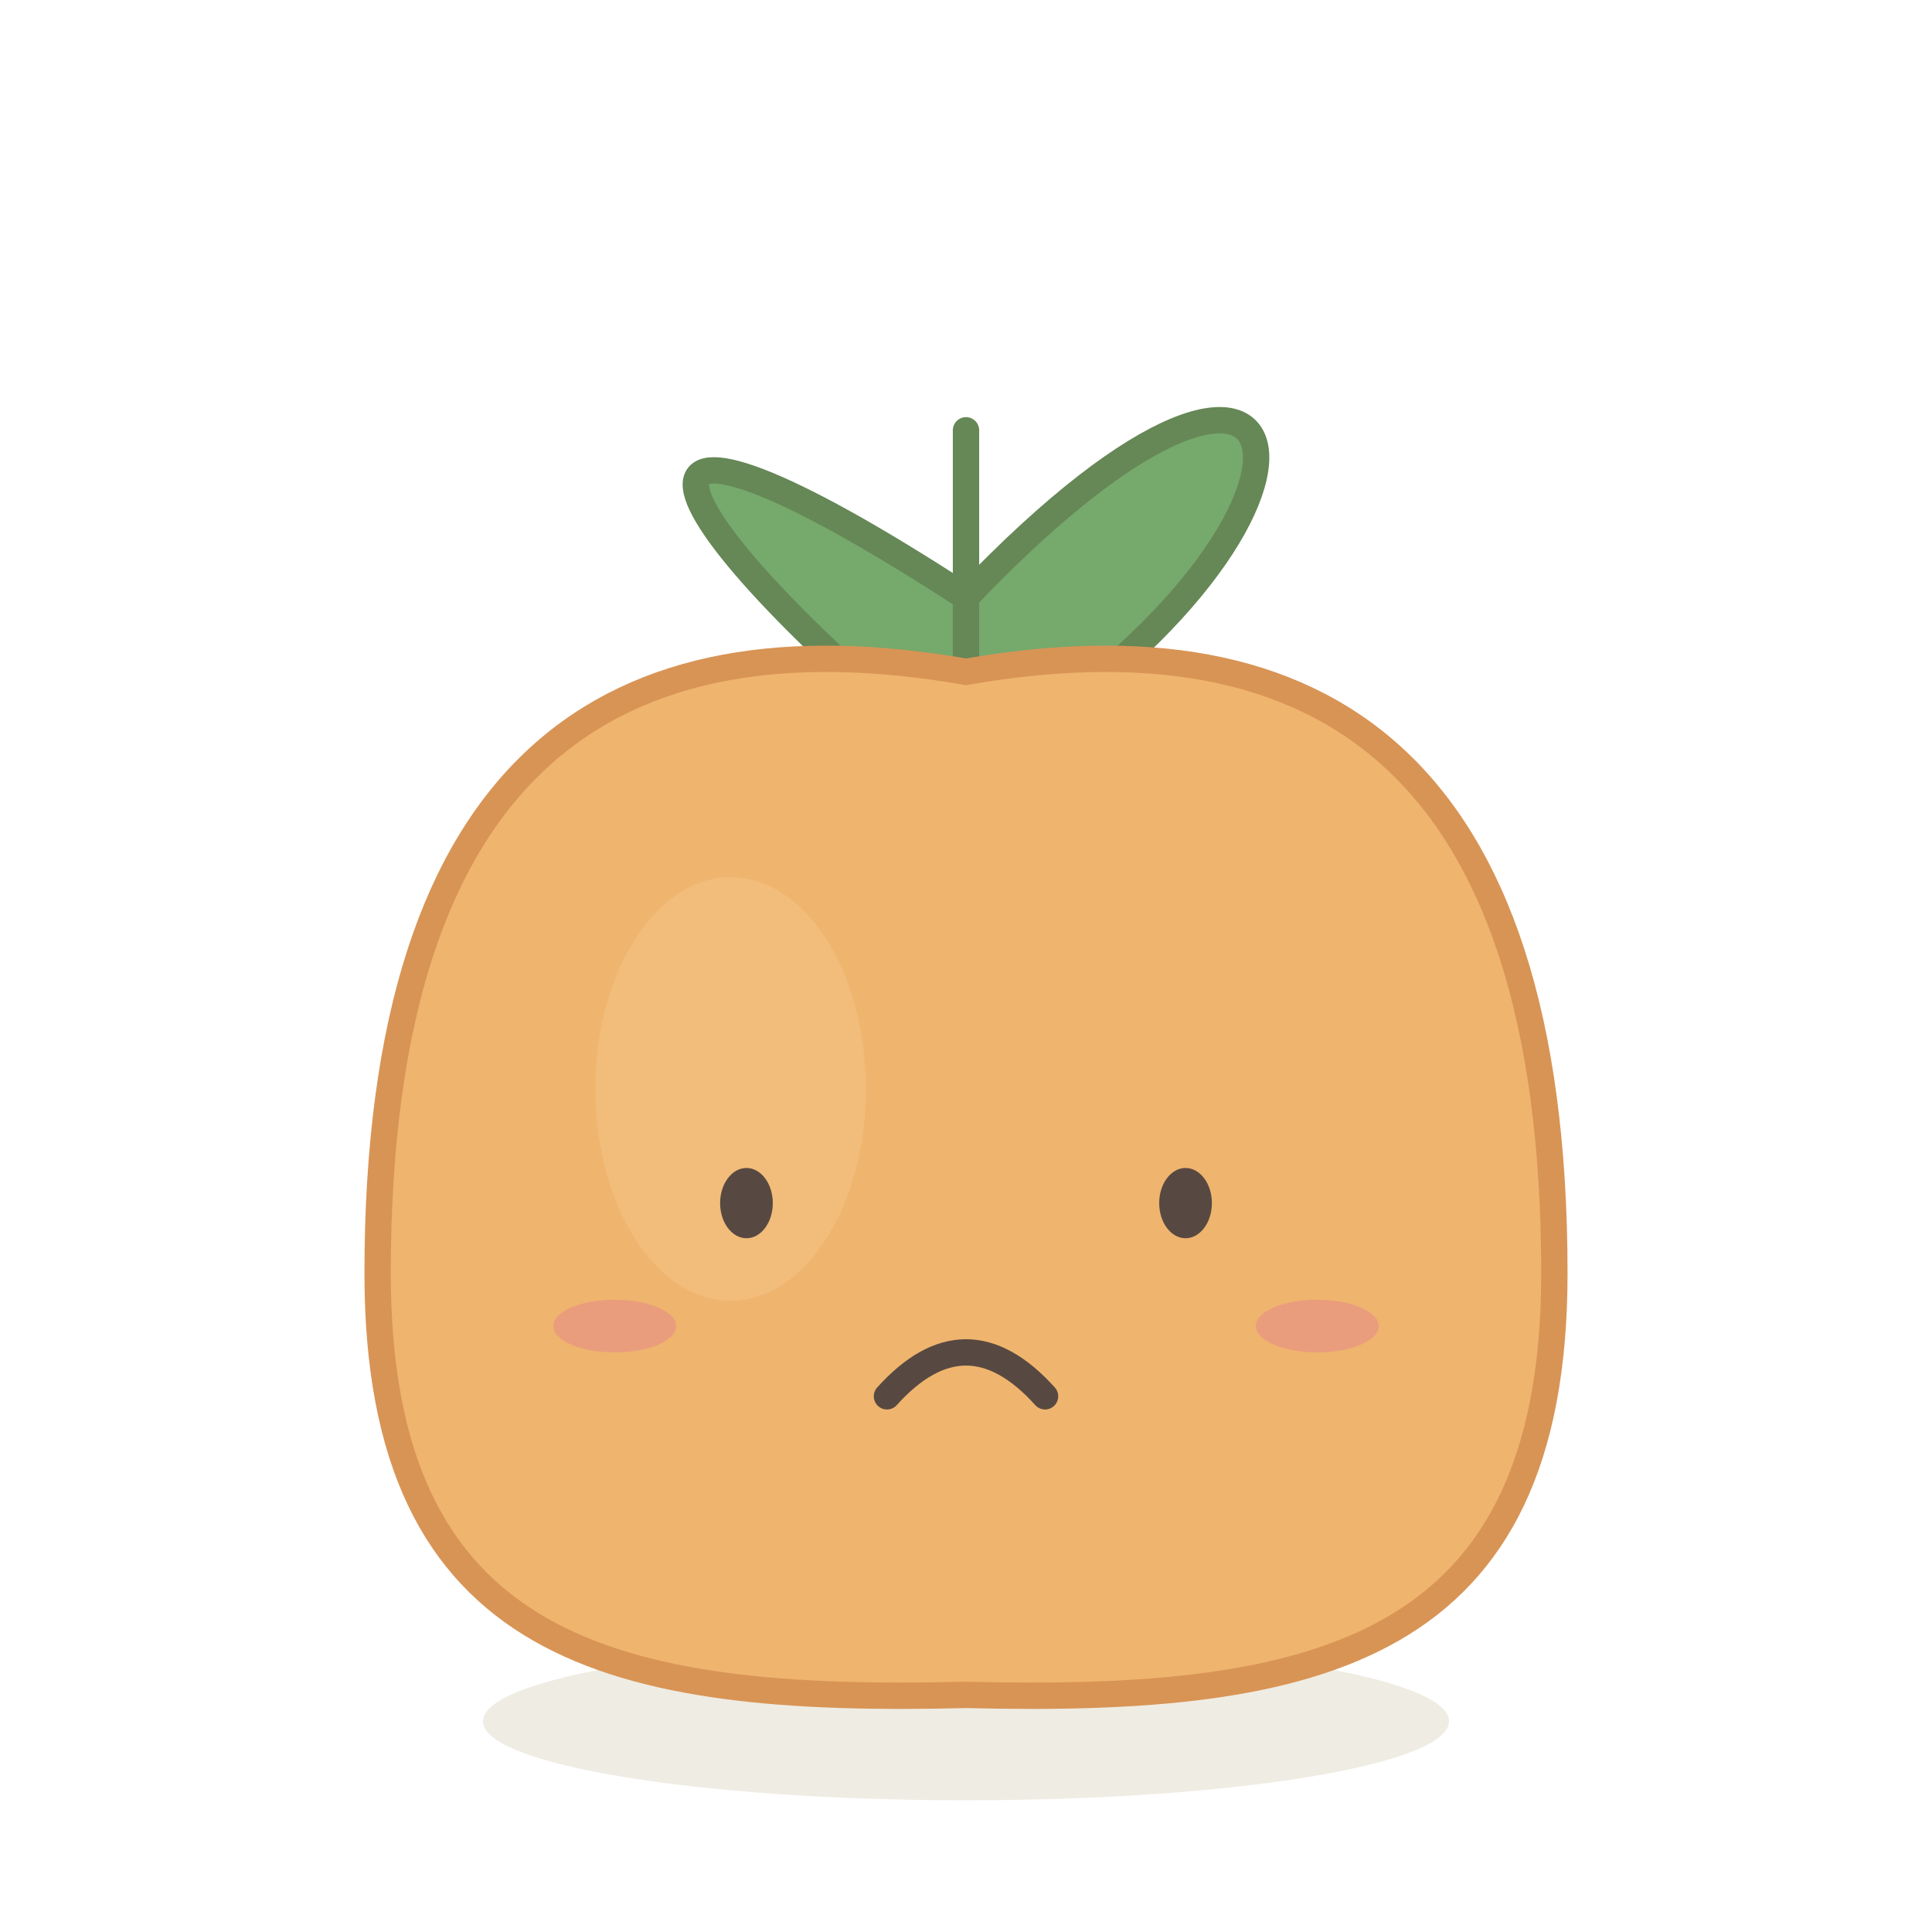
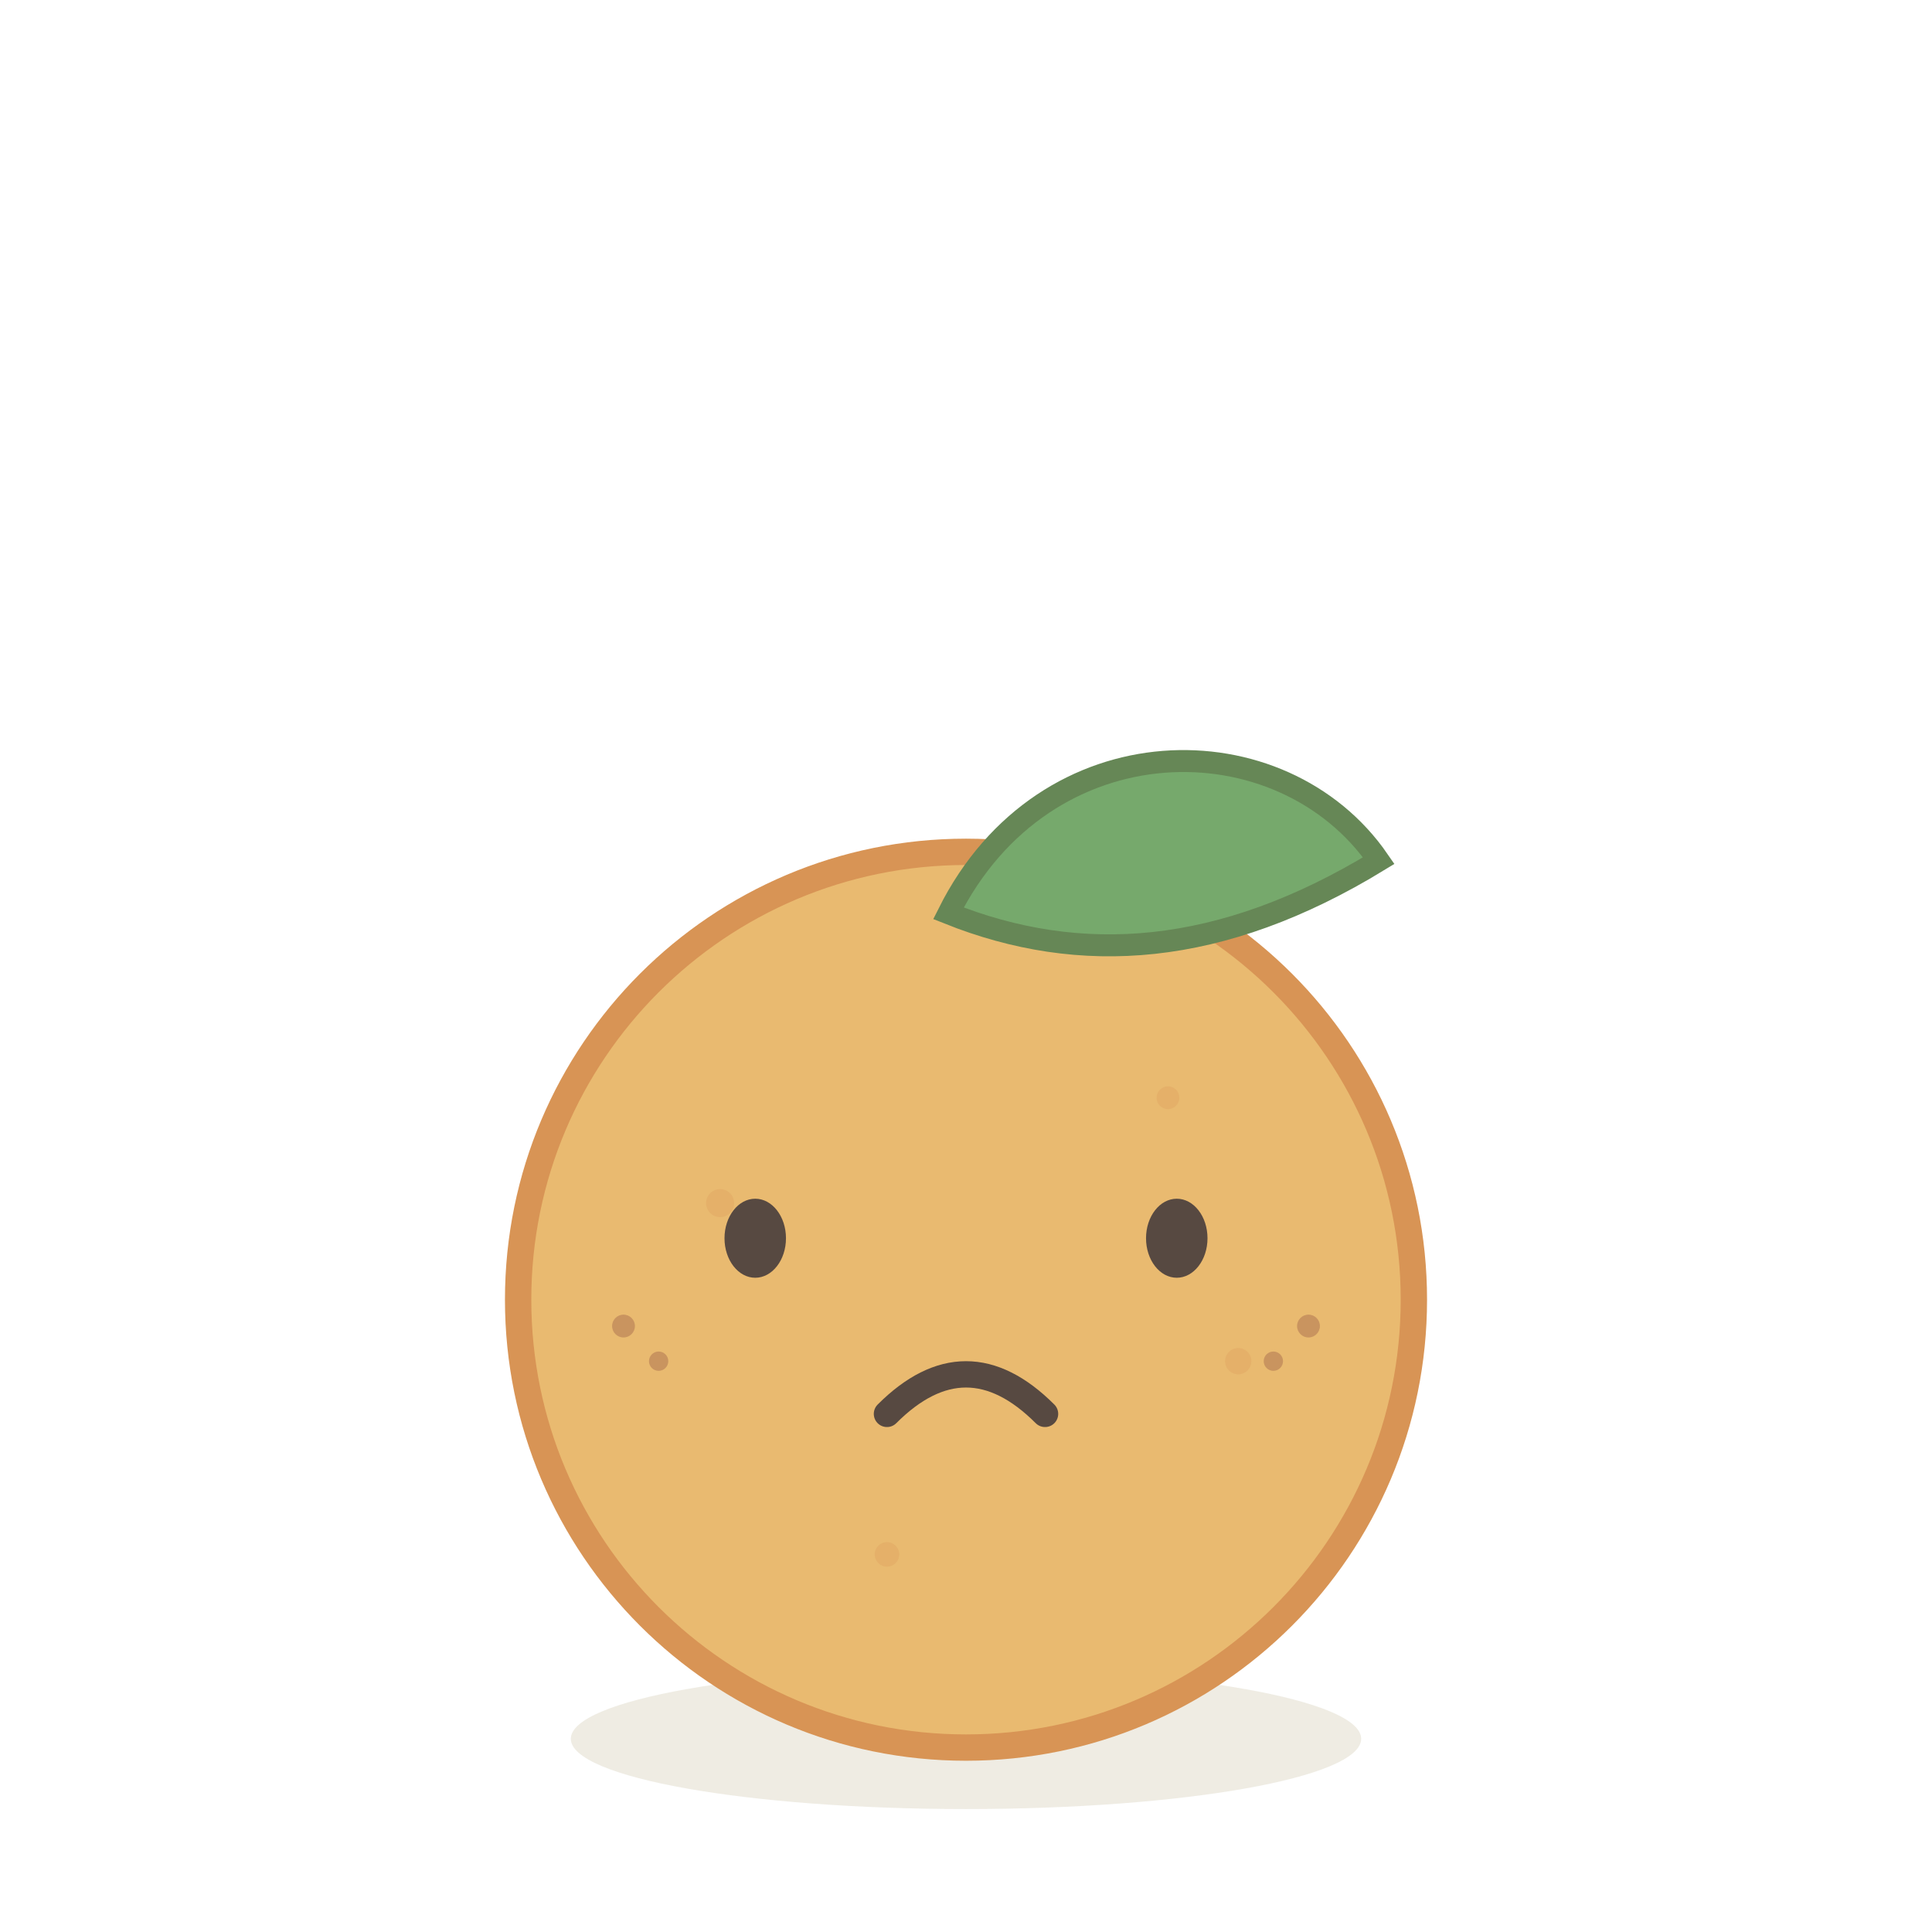
<svg xmlns="http://www.w3.org/2000/svg" width="220" height="220" viewBox="0 0 220 220" role="img">
-   <ellipse cx="110" cy="196" rx="55" ry="9" fill="#d8d2bd" opacity=".42" />
-   <path d="M110 88 C71 56,67 40,110 68 C151 25,157 60,110 88Z" fill="#76a96c" stroke="#668756" stroke-width="3" />
-   <path d="M110 86V49" stroke="#668756" stroke-width="3" stroke-linecap="round" />
-   <path d="M43 145 C43 86.5,69.8 69.5,110 76.5 C150.2 69.5,177 86.5,177 145 C177 188,150.2 194,110 193 C69.8 194,43 188,43 145Z" fill="#efb46e" stroke="#d89455" stroke-width="3" />
-   <ellipse cx="83.2" cy="124" rx="15.41" ry="24.12" fill="#f7c991" opacity=".38" />
-   <ellipse cx="85" cy="137" rx="3" ry="4" fill="#574941" />
-   <ellipse cx="135" cy="137" rx="3" ry="4" fill="#574941" />
-   <ellipse cx="70" cy="151" rx="7" ry="3" fill="#e78c87" opacity=".58" />
-   <ellipse cx="150" cy="151" rx="7" ry="3" fill="#e78c87" opacity=".58" />
-   <path d="M101 159q9-10 18 0" fill="none" stroke="#574941" stroke-width="3" stroke-linecap="round" />
+   <ellipse cx="110" cy="198" rx="45" ry="8" fill="#d8d2bd" opacity=".42" />
+   <circle cx="110" cy="148" r="51" fill="#e9ba70" stroke="#d89455" stroke-width="3" />
+   <g fill="#d89455" opacity=".25">
+     <circle cx="82" cy="137" r="1.6" />
+     <circle cx="141" cy="155" r="1.5" />
+     <circle cx="101" cy="177" r="1.4" />
+     <circle cx="133" cy="125" r="1.3" />
+   </g>
+   <path d="M108 104 C119 82,146 82,157 98 C139 109,123 110,108 104Z" fill="#76a96c" stroke="#668756" stroke-width="2.5" />
+   <ellipse cx="86" cy="141" rx="3.5" ry="4.5" fill="#574941" />
+   <ellipse cx="134" cy="141" rx="3.5" ry="4.5" fill="#574941" />
+   <g fill="#a96e4d" opacity=".5">
+     <circle cx="71" cy="151" r="1.3" />
+     <circle cx="75" cy="155" r="1.1" />
+     <circle cx="149" cy="151" r="1.3" />
+     <circle cx="145" cy="155" r="1.1" />
+   </g>
+   <path d="M101 161q9-9 18 0" fill="none" stroke="#574941" stroke-width="3" stroke-linecap="round" />
</svg>
